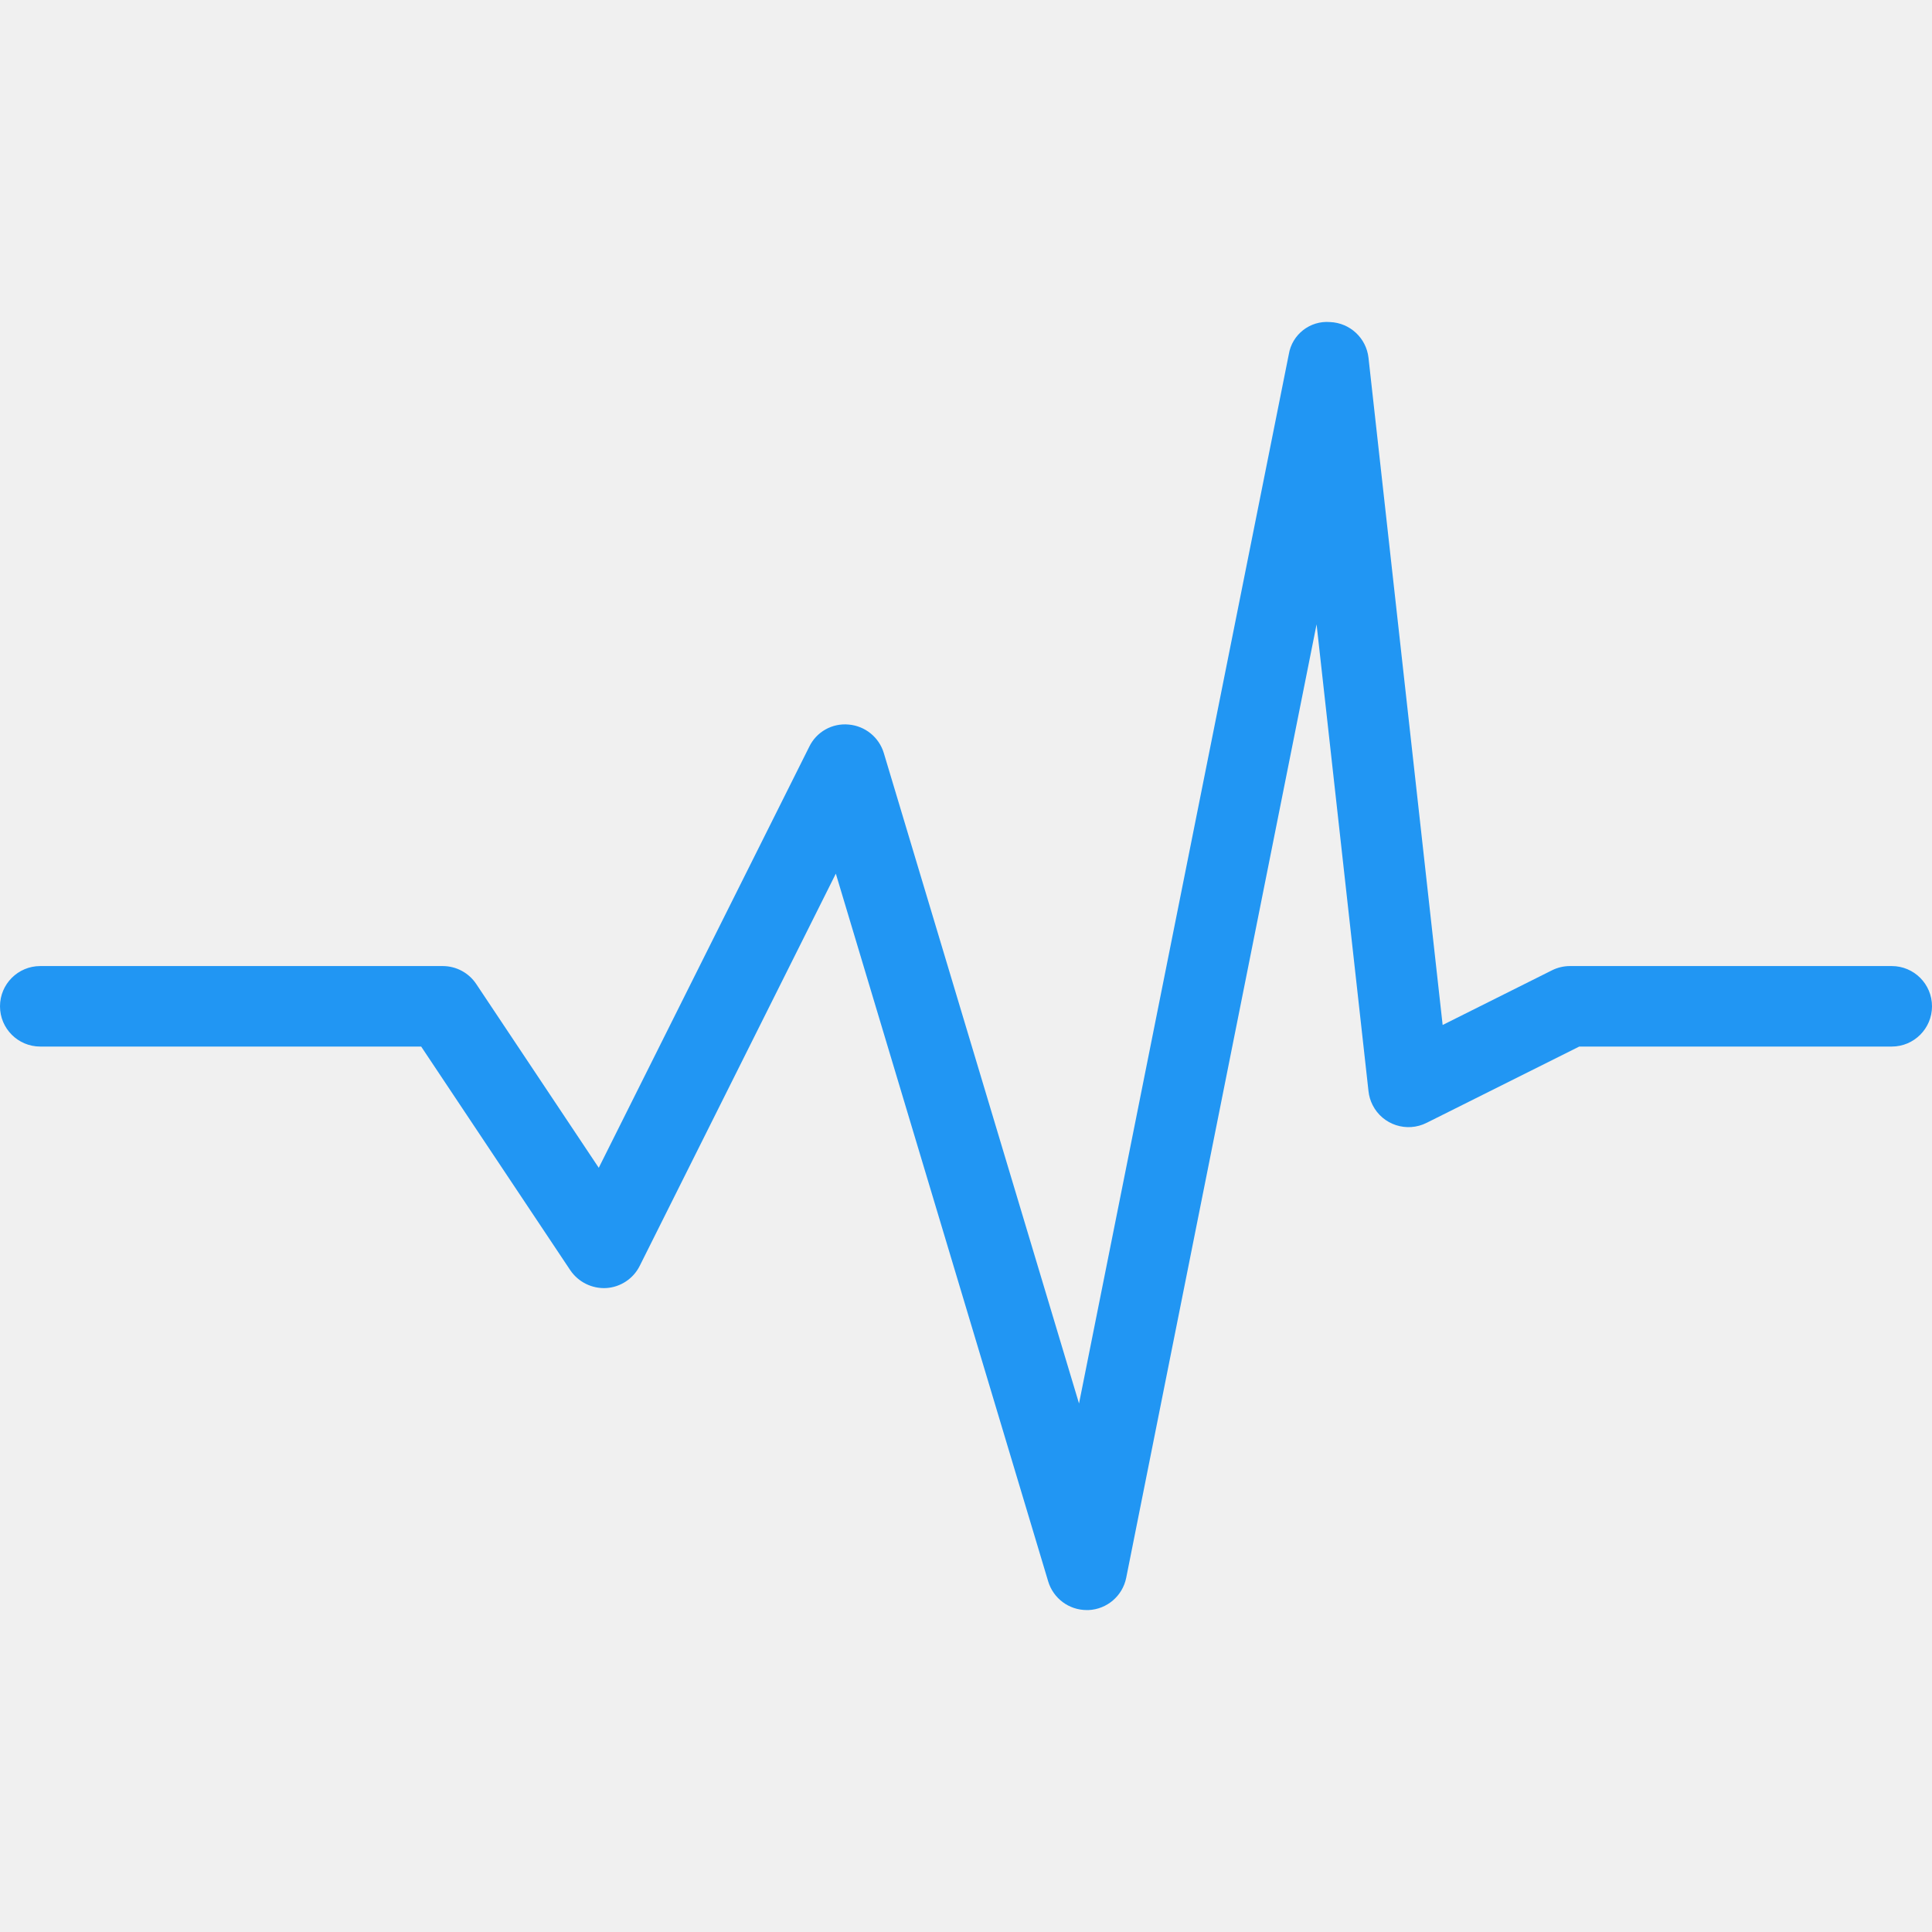
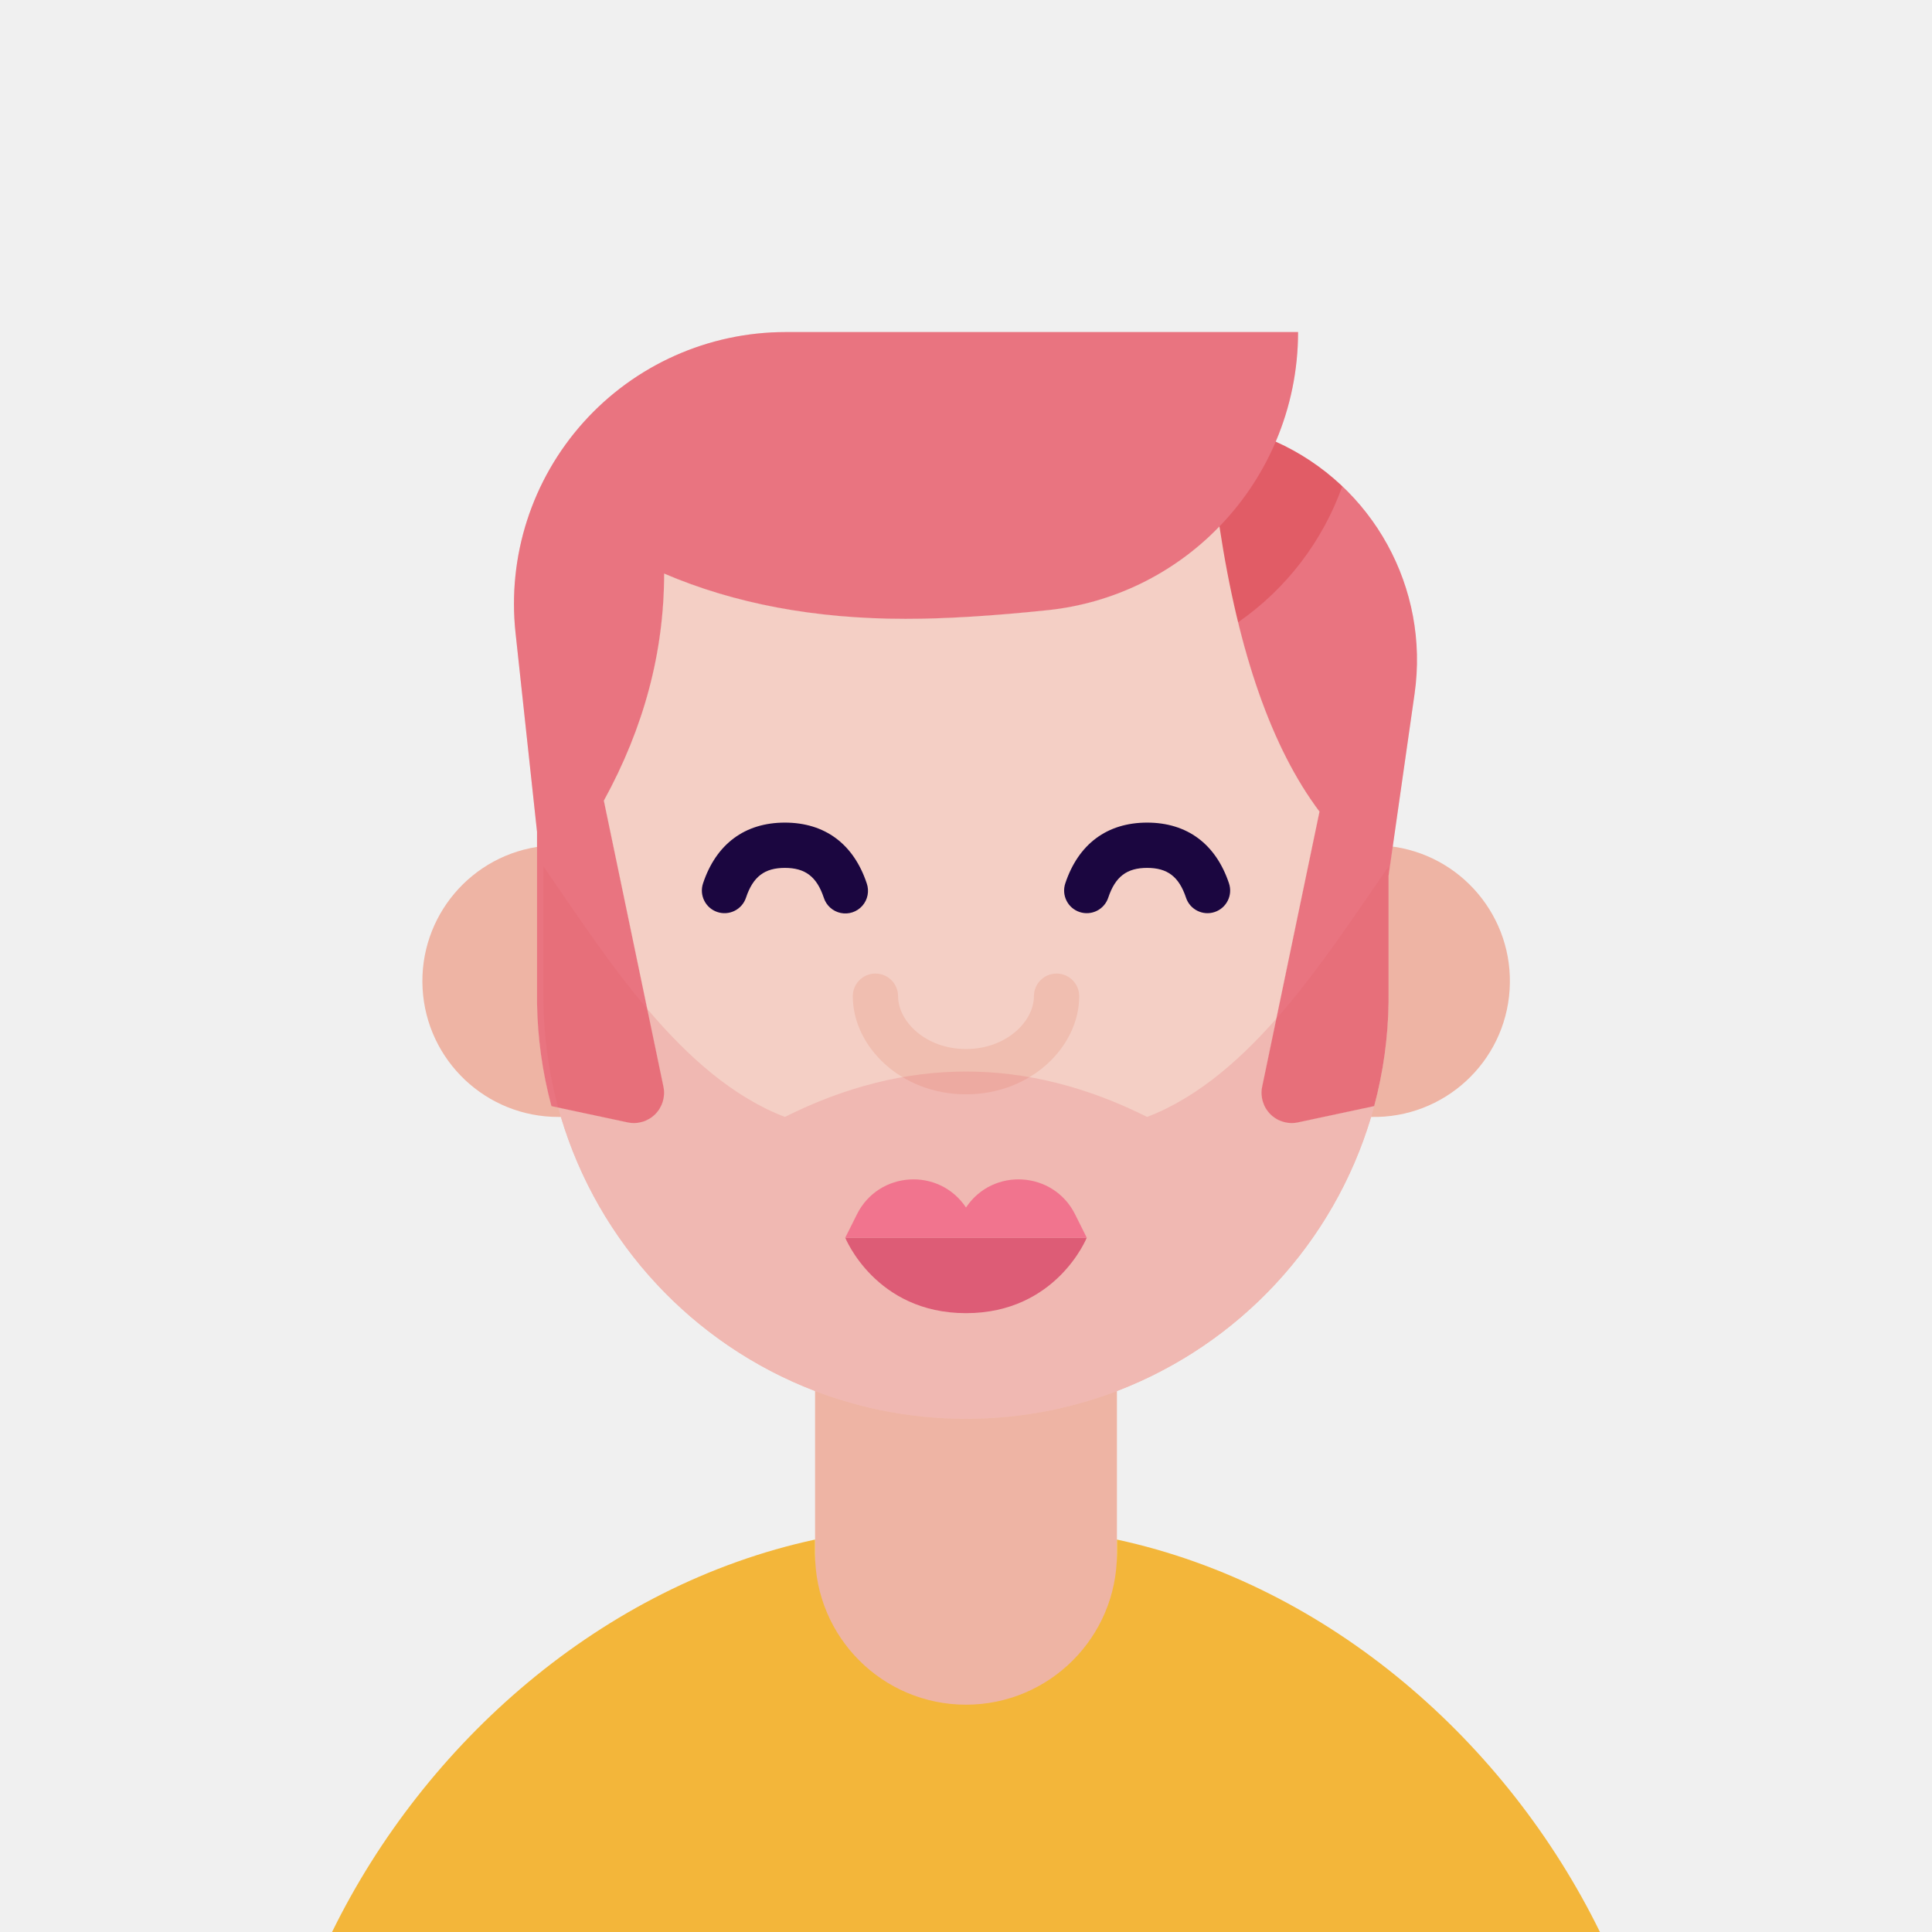
- <svg xmlns="http://www.w3.org/2000/svg" version="1.1" id="Capa_1" x="0px" y="0px" viewBox="0 0 512 512" style="enable-background:new 0 0 512 512;" xml:space="preserve">
-   <path style="fill:#2196F3;" d="M288,426.683c-4.709,0.002-8.862-3.085-10.219-7.595l-56.277-187.563l-51.968,103.936  c-1.697,3.405-5.078,5.648-8.875,5.888c-3.789,0.204-7.408-1.594-9.536-4.736l-39.509-59.264H10.667  C4.776,277.35,0,272.574,0,266.683c0-5.891,4.776-10.667,10.667-10.667h106.667c3.568,0.002,6.898,1.787,8.875,4.757l32.469,48.704  l55.765-111.552c1.905-3.973,6.089-6.333,10.475-5.909c4.355,0.374,8.041,3.367,9.301,7.552l51.733,172.373l55.595-278.059  c0.87-5.251,5.617-8.96,10.923-8.533c5.282,0.201,9.62,4.239,10.197,9.493l19.648,176.789l28.971-14.485  c1.464-0.734,3.077-1.121,4.715-1.131h85.333c5.891,0,10.667,4.776,10.667,10.667c0,5.891-4.776,10.667-10.667,10.667h-82.816  l-40.427,20.203c-5.255,2.662-11.674,0.56-14.335-4.696c-0.581-1.147-0.95-2.389-1.089-3.667l-13.76-123.733L298.453,418.15  c-0.973,4.792-5.079,8.308-9.963,8.533H288z" />
-   <g>
- </g>
-   <g>
- </g>
-   <g>
- </g>
-   <g>
- </g>
-   <g>
- </g>
-   <g>
- </g>
-   <g>
- </g>
-   <g>
- </g>
-   <g>
- </g>
-   <g>
- </g>
-   <g>
- </g>
-   <g>
- </g>
-   <g>
- </g>
-   <g>
- </g>
-   <g>
- </g>
+ <svg xmlns="http://www.w3.org/2000/svg" viewBox="0 0 64 64" fill="none">
+   <mask id="avatarsRadiusMask">
+     <rect width="64" height="64" rx="0" ry="0" x="0" y="0" fill="#fff" />
+   </mask>
+   <g mask="url(#avatarsRadiusMask)">
+     <path d="M37 46.08V52a5 5 0 0 1-10 0v-5.92A14.035 14.035 0 0 1 18.58 37h-.08a4.5 4.5 0 0 1-.5-8.973V27c0-7.732 6.268-14 14-14s14 6.268 14 14v1.027A4.5 4.5 0 0 1 45.42 37 14.035 14.035 0 0 1 37 46.081Z" fill="rgba(238, 180, 164, 1)" />
+     <mask id="personas-a" style="mask-type:alpha" maskUnits="userSpaceOnUse" x="14" y="13" width="36" height="44">
+       <path d="M37 46.08V52a5 5 0 0 1-10 0v-5.92A14.035 14.035 0 0 1 18.58 37h-.08a4.5 4.5 0 0 1-.5-8.973V27c0-7.732 6.268-14 14-14s14 6.268 14 14v1.027A4.5 4.5 0 0 1 45.42 37 14.035 14.035 0 0 1 37 46.081Z" fill="#fff" />
+     </mask>
+     <g mask="url(#personas-a)">
+       <path d="M32 13c7.732 0 14 6.268 14 14v6c0 7.732-6.268 14-14 14s-14-6.268-14-14v-6c0-7.732 6.268-14 14-14Z" fill="#fff" style="mix-blend-mode:overlay" opacity=".364" />
+     </g>
+     <g transform="translate(20 24)">
+       <g fill="#1B0640">
+         <path d="M3.763 6.212a.75.75 0 0 0 .949-.475c.233-.699.617-.987 1.288-.987s1.056.288 1.289.987a.75.75 0 1 0 1.423-.474C8.278 3.962 7.329 3.25 6 3.25c-1.329 0-2.278.712-2.711 2.013a.75.75 0 0 0 .474.949ZM15.763 6.212a.75.75 0 0 0 .949-.475c.233-.699.617-.987 1.288-.987s1.055.288 1.288.987a.75.75 0 1 0 1.424-.474C20.277 3.962 19.329 3.25 18 3.25c-1.329 0-2.278.712-2.711 2.013a.75.75 0 0 0 .474.949Z" />
+       </g>
+     </g>
+     <g transform="translate(2 2)">
+       <path d="m15.79 25.558-.712-6.59A9 9 0 0 1 24.025 9H41a9.236 9.236 0 0 1-.74 3.63 7.926 7.926 0 0 1 4.6 8.351L44 27l-.002-.001v4.222a14.006 14.006 0 0 1-.476 3.42l-2.523.539a1 1 0 0 1-1.188-1.182l1.899-9.113c-1.574-2.094-2.678-5.243-3.314-9.446a9.239 9.239 0 0 1-5.692 2.774c-1.823.191-3.391.287-4.704.287-3 0-5.667-.5-8-1.5 0 2.59-.666 5.098-1.997 7.523l1.974 9.475a1 1 0 0 1-1.188 1.182l-2.522-.538a14.006 14.006 0 0 1-.477-3.421v-5.663Z" fill="rgba(225, 92, 102, 1)" />
+       <path fill-rule="evenodd" clip-rule="evenodd" d="m19.977 33.998-1.974-9.475C19.334 22.098 20 19.59 20 17c2.333 1 5 1.5 8 1.5 1.313 0 2.88-.096 4.704-.287a9.239 9.239 0 0 0 5.692-2.774A9.236 9.236 0 0 0 41 9H24.025a9 9 0 0 0-8.948 9.967l.713 6.59v5.664c.018 1.182.183 2.327.477 3.42l2.523.539a1 1 0 0 0 1.187-1.182Zm24.021-2.777v-4.222L44 27l.86-6.019c.006-.046.013-.091.018-.138a7.91 7.91 0 0 0-2.413-6.735 9.288 9.288 0 0 1-3.451 4.506c.649 2.652 1.547 4.742 2.696 6.27l-1.899 9.114A1 1 0 0 0 41 35.18l2.523-.538c.293-1.094.458-2.24.476-3.421Z" fill="#fff" style="mix-blend-mode:overlay" opacity=".259" />
+     </g>
+     <g transform="translate(11 44)">
+       <path d="M16 7v.47a5 5 0 1 0 10 0V7c7.063 1.523 12.93 6.735 16 13H0C3.07 13.735 8.937 8.523 16 7Z" fill="rgba(243, 182, 58, 1)" />
+     </g>
+     <g transform="translate(23 36)">
+       <path d="M5 5h8s-1 2.5-4 2.5S5 5 5 5Z" fill="#DC5C7A" />
+       <path d="M5.388 4.225C6.106 2.788 8.108 2.663 9 4c.891-1.337 2.894-1.212 3.613.225L13 5H5l.388-.775Z" fill="#F57B98" />
+     </g>
+     <g>
+       <g transform="translate(24 28)">
+         <path d="M4.25 5a.75.75 0 0 1 1.5 0c0 .836.914 1.75 2.25 1.75 1.336 0 2.25-.914 2.25-1.75a.75.75 0 0 1 1.5 0c0 1.664-1.586 3.25-3.75 3.25-2.164 0-3.75-1.586-3.75-3.25Z" fill="#000" style="mix-blend-mode:overlay" opacity=".36" />
+       </g>
+     </g>
+     <g>
+       <g transform="translate(14 26)">
+         <path opacity=".2" d="M32 3v4c0 7.732-6.268 14-14 14S4 14.732 4 7V3c0-.1.001-.2.003-.298C6.048 5.642 8.535 9.669 12 11c2-1.002 4-1.504 6-1.504s4 .502 6 1.504c3.465-1.33 5.952-5.359 7.997-8.298C31.999 2.8 32 2.9 32 3Z" fill="rgba(225, 92, 102, 1)" />
+       </g>
+     </g>
+   </g>
</svg>
